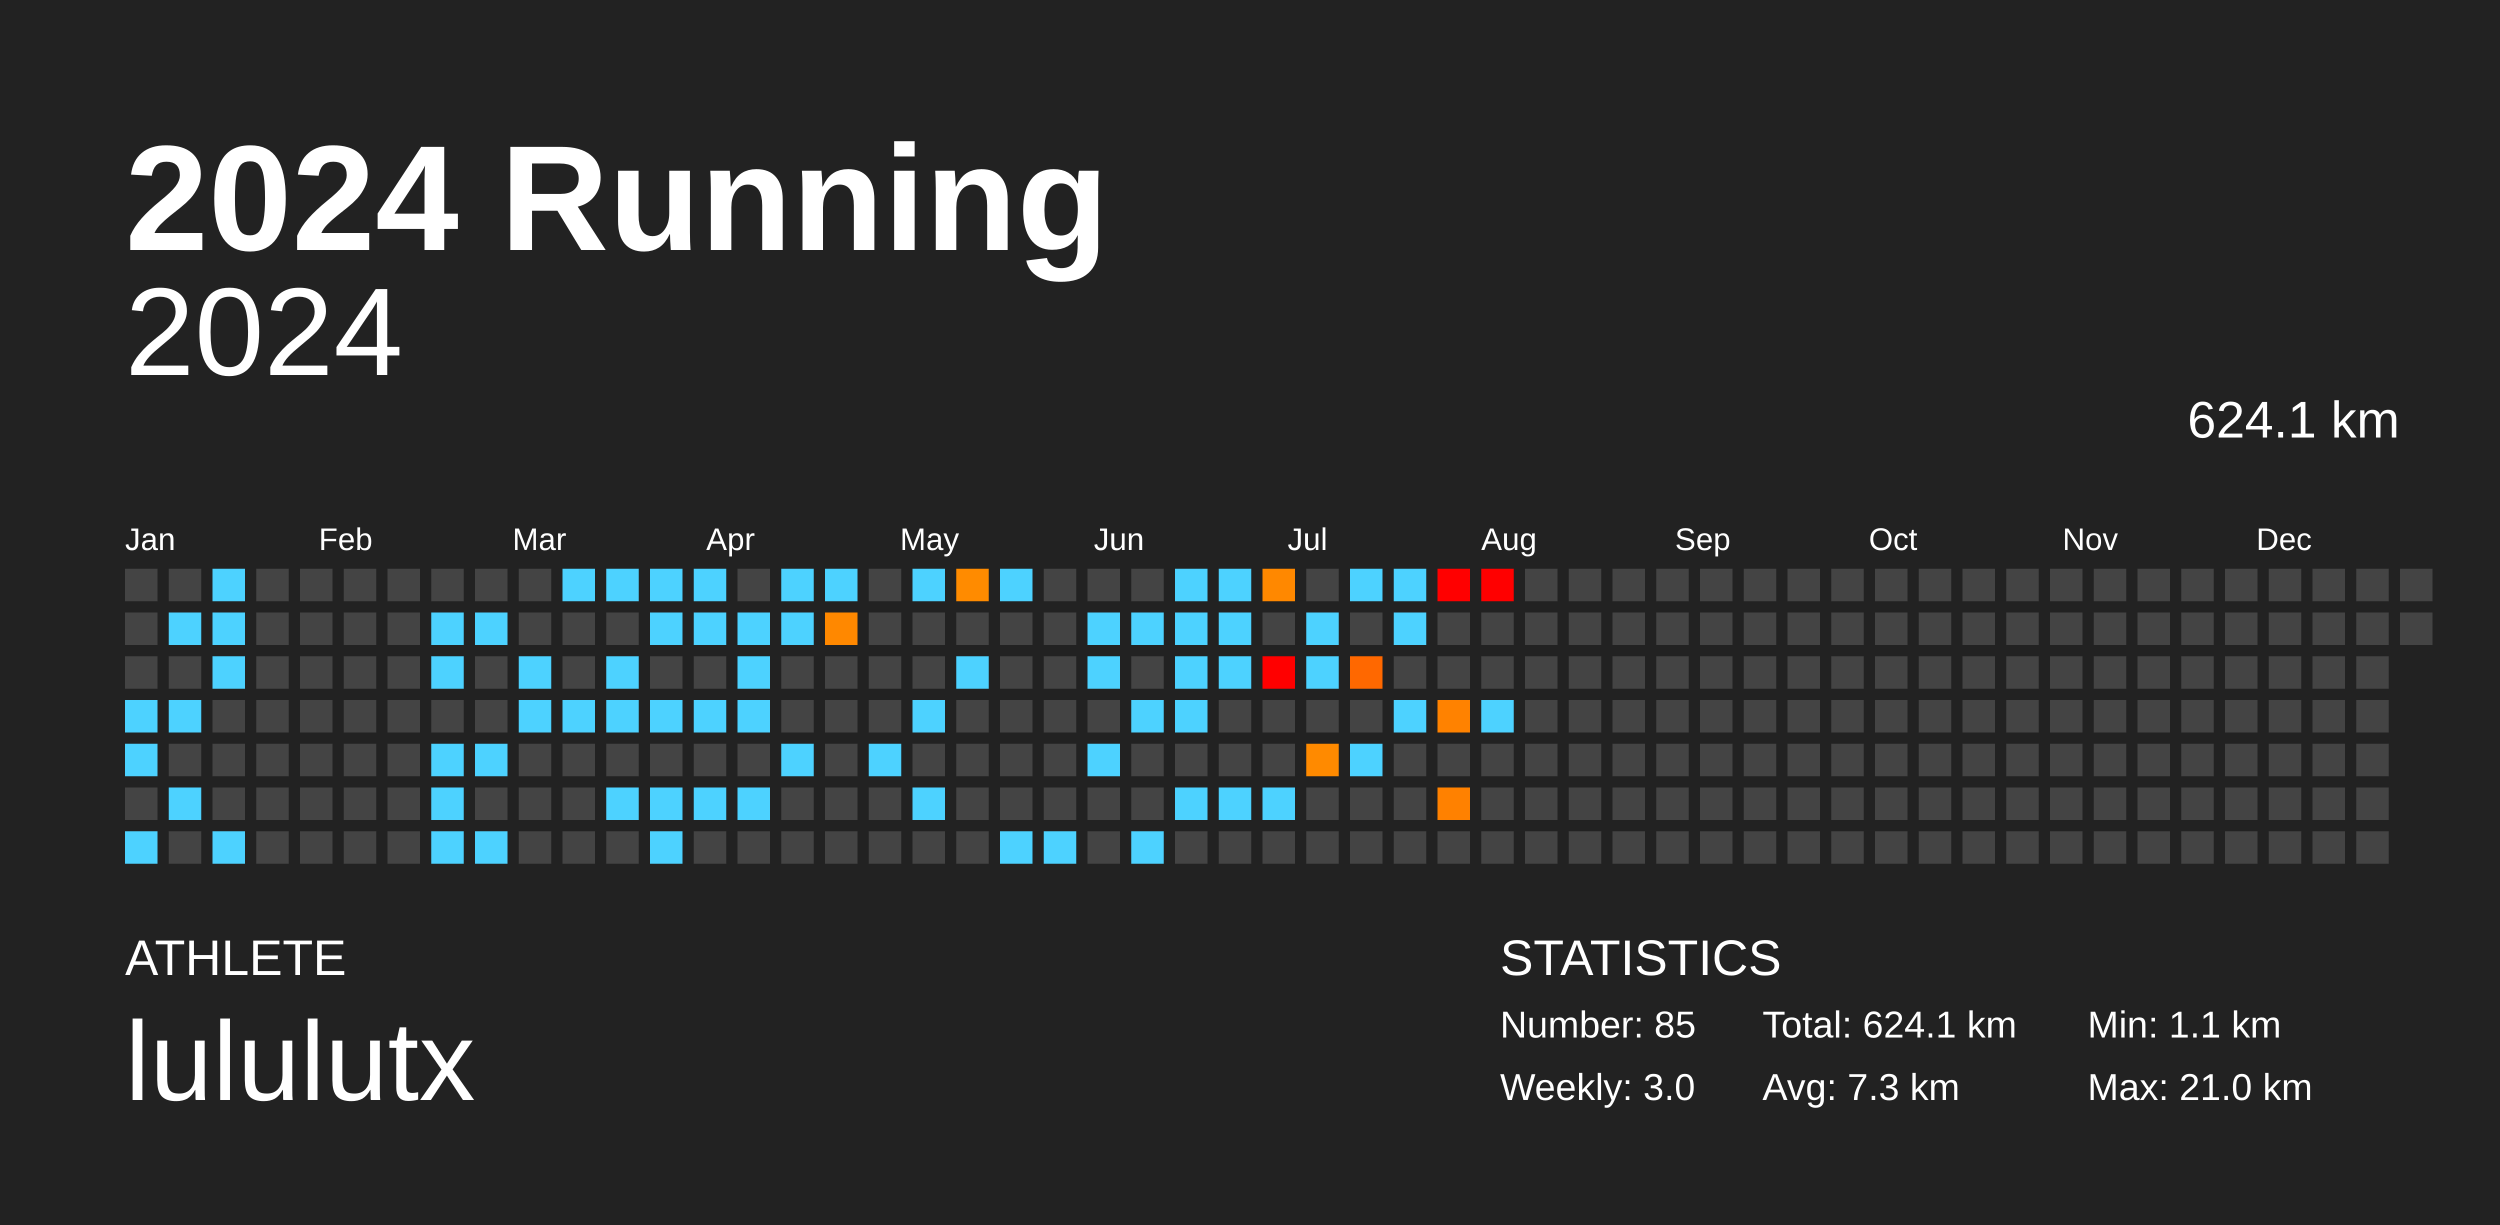
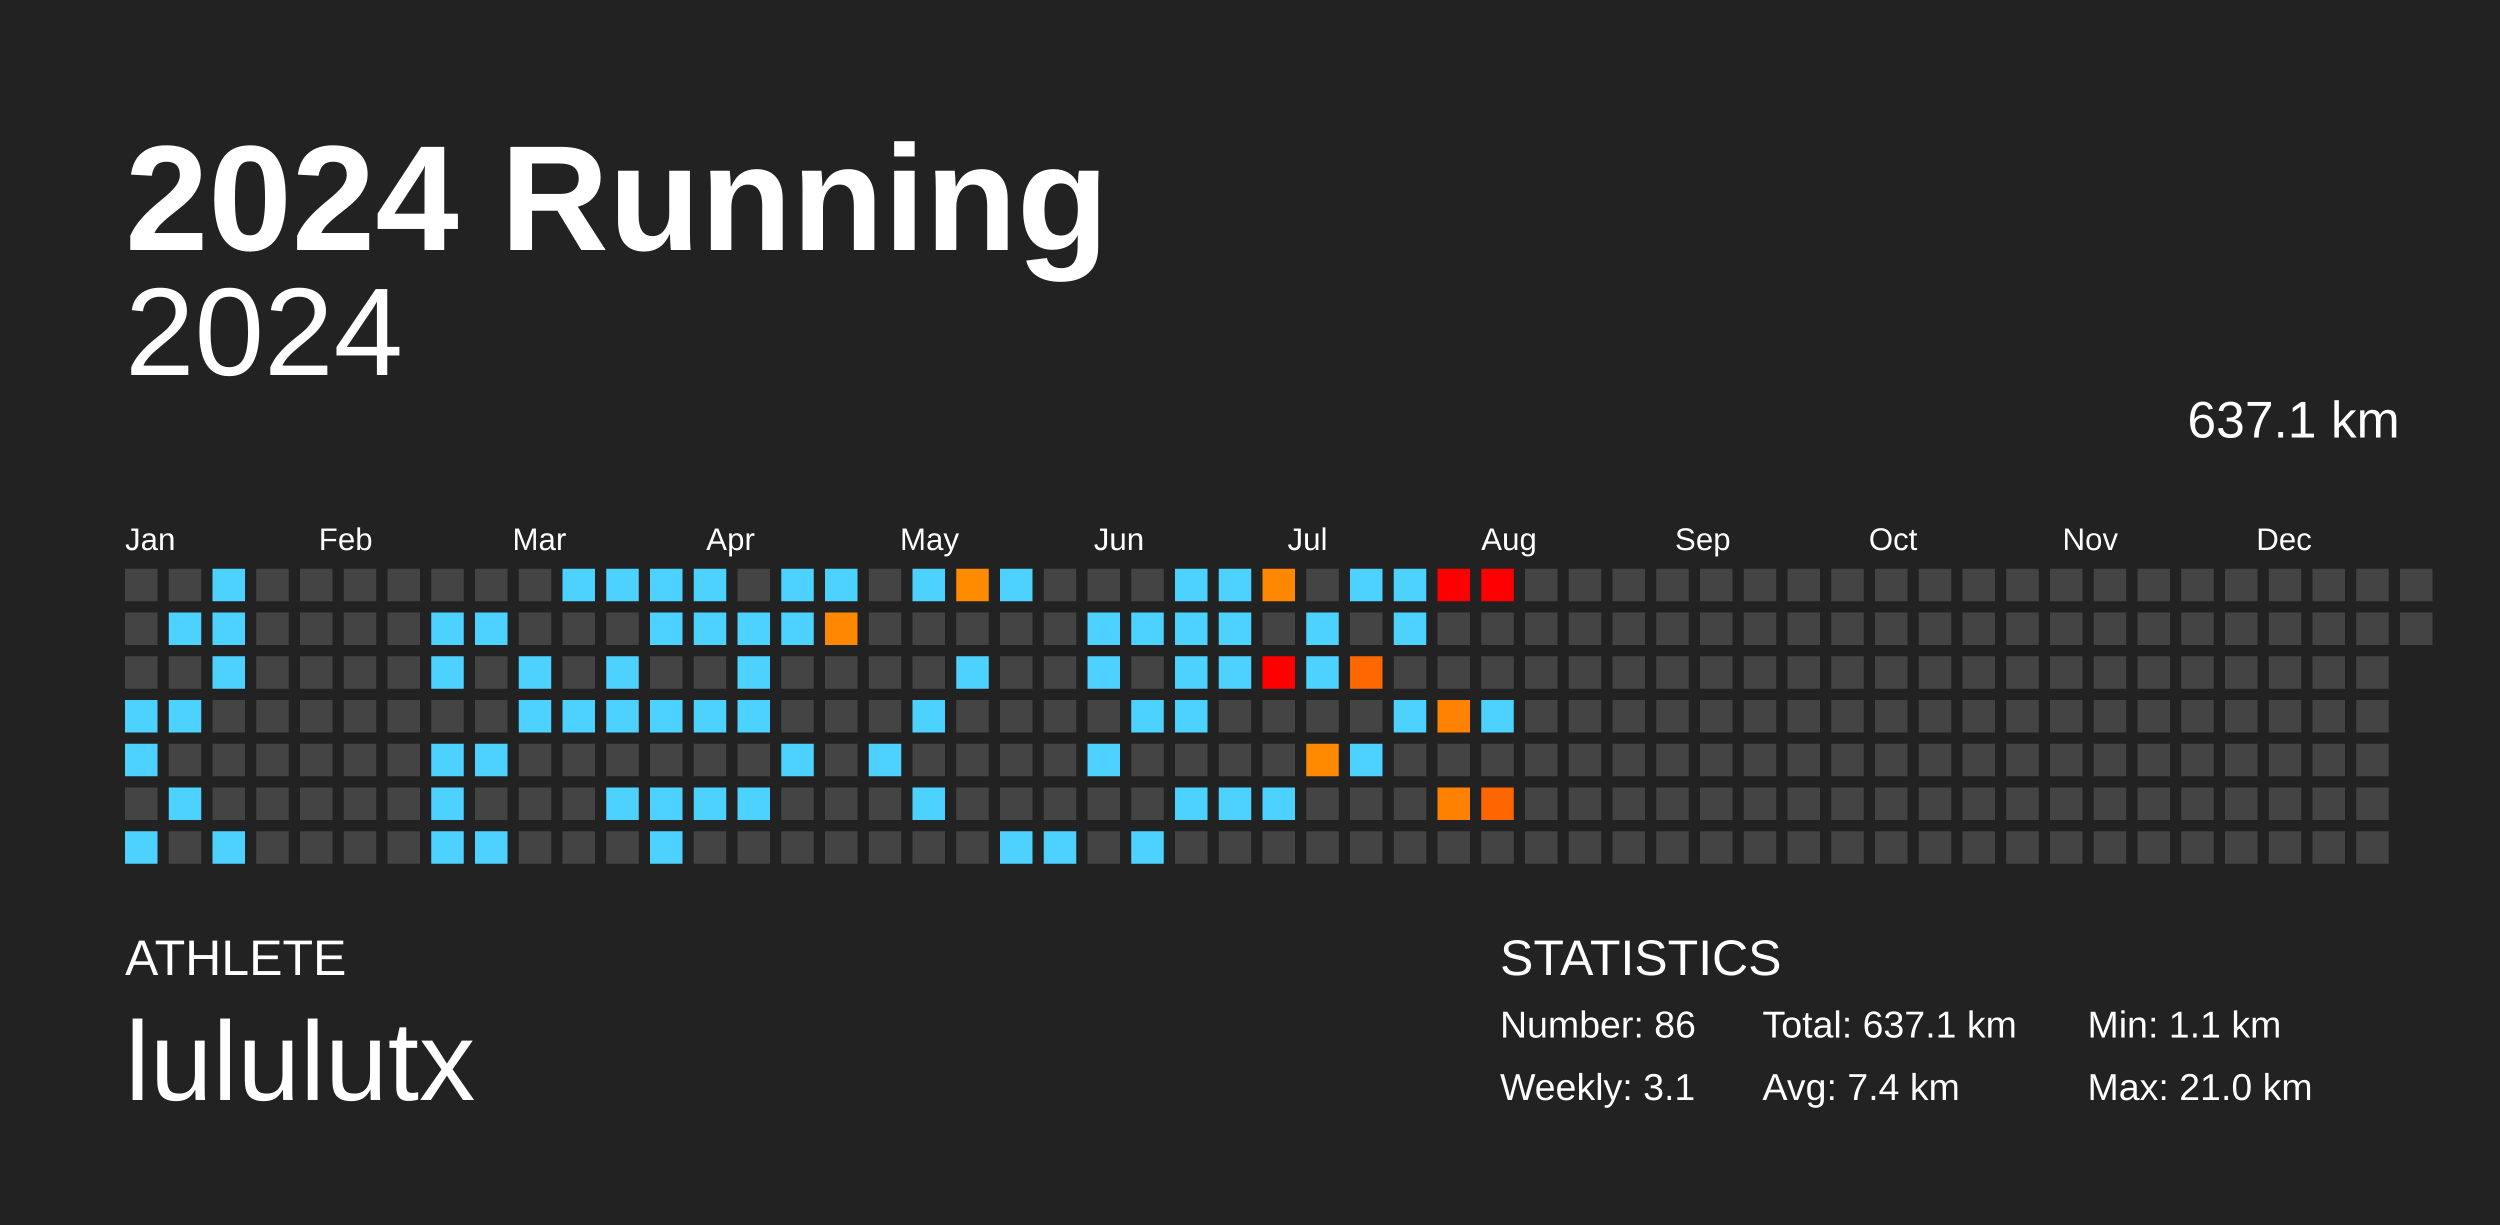
<svg xmlns="http://www.w3.org/2000/svg" baseProfile="full" height="98mm" version="1.1" viewBox="0,0,200,98" width="200mm">
  <defs />
  <rect fill="#222222" height="98" width="200" x="0" y="0" />
  <text fill="#FFFFFF" style="font-size:12px; font-family:Arial; font-weight:bold;" x="10" y="20">2024 Running</text>
  <text fill="#FFFFFF" style="font-size:4px; font-family:Arial" x="10" y="78">ATHLETE</text>
  <text fill="#FFFFFF" style="font-size:9px; font-family:Arial" x="10" y="88">lululutx</text>
  <text fill="#FFFFFF" style="font-size:4px; font-family:Arial" x="120" y="78">STATISTICS</text>
-   <text fill="#FFFFFF" style="font-size:3px; font-family:Arial" x="120" y="83">Number: 85</text>
-   <text fill="#FFFFFF" style="font-size:3px; font-family:Arial" x="120" y="88">Weekly: 3.0</text>
-   <text fill="#FFFFFF" style="font-size:3px; font-family:Arial" x="141" y="83">Total: 624.1 km</text>
-   <text fill="#FFFFFF" style="font-size:3px; font-family:Arial" x="141" y="88">Avg: 7.3 km</text>
+   <text fill="#FFFFFF" style="font-size:3px; font-family:Arial" x="120" y="83">Number: 86</text>
+   <text fill="#FFFFFF" style="font-size:3px; font-family:Arial" x="120" y="88">Weekly: 3.1</text>
+   <text fill="#FFFFFF" style="font-size:3px; font-family:Arial" x="141" y="83">Total: 637.1 km</text>
+   <text fill="#FFFFFF" style="font-size:3px; font-family:Arial" x="141" y="88">Avg: 7.4 km</text>
  <text fill="#FFFFFF" style="font-size:3px; font-family:Arial" x="167" y="83">Min: 1.1 km</text>
  <text fill="#FFFFFF" style="font-size:3px; font-family:Arial" x="167" y="88">Max: 21.0 km</text>
  <text alignment-baseline="hanging" fill="#FFFFFF" style="font-size:10.0px; font-family:Arial;" x="10" y="30">2024</text>
-   <text alignment-baseline="hanging" fill="#FFFFFF" style="font-size:4.125px; font-family:Arial;" x="175" y="35">624.1 km</text>
+   <text alignment-baseline="hanging" fill="#FFFFFF" style="font-size:4.125px; font-family:Arial;" x="175" y="35">637.1 km</text>
  <text fill="#FFFFFF" style="font-size:2.5px; font-family:Arial" x="10.0" y="44">Jan</text>
  <text fill="#FFFFFF" style="font-size:2.5px; font-family:Arial" x="25.5" y="44">Feb</text>
  <text fill="#FFFFFF" style="font-size:2.5px; font-family:Arial" x="41.0" y="44">Mar</text>
  <text fill="#FFFFFF" style="font-size:2.5px; font-family:Arial" x="56.5" y="44">Apr</text>
  <text fill="#FFFFFF" style="font-size:2.5px; font-family:Arial" x="72.0" y="44">May</text>
  <text fill="#FFFFFF" style="font-size:2.5px; font-family:Arial" x="87.5" y="44">Jun</text>
  <text fill="#FFFFFF" style="font-size:2.5px; font-family:Arial" x="103.0" y="44">Jul</text>
  <text fill="#FFFFFF" style="font-size:2.5px; font-family:Arial" x="118.5" y="44">Aug</text>
  <text fill="#FFFFFF" style="font-size:2.5px; font-family:Arial" x="134.0" y="44">Sep</text>
  <text fill="#FFFFFF" style="font-size:2.5px; font-family:Arial" x="149.5" y="44">Oct</text>
  <text fill="#FFFFFF" style="font-size:2.5px; font-family:Arial" x="165.0" y="44">Nov</text>
  <text fill="#FFFFFF" style="font-size:2.5px; font-family:Arial" x="180.5" y="44">Dec</text>
  <rect fill="#444444" height="2.6" width="2.6" x="10.0" y="45.5" />
  <rect fill="#444444" height="2.6" width="2.6" x="10.0" y="49.0" />
  <rect fill="#444444" height="2.6" width="2.6" x="10.0" y="52.5" />
  <rect fill="#4dd2ff" height="2.6" width="2.6" x="10.0" y="56.0" />
  <rect fill="#4dd2ff" height="2.6" width="2.6" x="10.0" y="59.5" />
  <rect fill="#444444" height="2.6" width="2.6" x="10.0" y="63.0" />
  <rect fill="#4dd2ff" height="2.6" width="2.6" x="10.0" y="66.5" />
  <rect fill="#444444" height="2.6" width="2.6" x="13.5" y="45.5" />
  <rect fill="#4dd2ff" height="2.6" width="2.6" x="13.5" y="49.0" />
  <rect fill="#444444" height="2.6" width="2.6" x="13.5" y="52.5" />
  <rect fill="#4dd2ff" height="2.6" width="2.6" x="13.5" y="56.0" />
  <rect fill="#444444" height="2.6" width="2.6" x="13.5" y="59.5" />
  <rect fill="#4dd2ff" height="2.6" width="2.6" x="13.5" y="63.0" />
  <rect fill="#444444" height="2.6" width="2.6" x="13.5" y="66.5" />
  <rect fill="#4dd2ff" height="2.6" width="2.6" x="17.0" y="45.5" />
  <rect fill="#4dd2ff" height="2.6" width="2.6" x="17.0" y="49.0" />
  <rect fill="#4dd2ff" height="2.6" width="2.6" x="17.0" y="52.5" />
  <rect fill="#444444" height="2.6" width="2.6" x="17.0" y="56.0" />
  <rect fill="#444444" height="2.6" width="2.6" x="17.0" y="59.5" />
  <rect fill="#444444" height="2.6" width="2.6" x="17.0" y="63.0" />
  <rect fill="#4dd2ff" height="2.6" width="2.6" x="17.0" y="66.5" />
  <rect fill="#444444" height="2.6" width="2.6" x="20.5" y="45.5" />
  <rect fill="#444444" height="2.6" width="2.6" x="20.5" y="49.0" />
  <rect fill="#444444" height="2.6" width="2.6" x="20.5" y="52.5" />
  <rect fill="#444444" height="2.6" width="2.6" x="20.5" y="56.0" />
  <rect fill="#444444" height="2.6" width="2.6" x="20.5" y="59.5" />
  <rect fill="#444444" height="2.6" width="2.6" x="20.5" y="63.0" />
  <rect fill="#444444" height="2.6" width="2.6" x="20.5" y="66.5" />
  <rect fill="#444444" height="2.6" width="2.6" x="24.0" y="45.5" />
  <rect fill="#444444" height="2.6" width="2.6" x="24.0" y="49.0" />
  <rect fill="#444444" height="2.6" width="2.6" x="24.0" y="52.5" />
  <rect fill="#444444" height="2.6" width="2.6" x="24.0" y="56.0" />
  <rect fill="#444444" height="2.6" width="2.6" x="24.0" y="59.5" />
  <rect fill="#444444" height="2.6" width="2.6" x="24.0" y="63.0" />
  <rect fill="#444444" height="2.6" width="2.6" x="24.0" y="66.5" />
  <rect fill="#444444" height="2.6" width="2.6" x="27.5" y="45.5" />
  <rect fill="#444444" height="2.6" width="2.6" x="27.5" y="49.0" />
  <rect fill="#444444" height="2.6" width="2.6" x="27.5" y="52.5" />
  <rect fill="#444444" height="2.6" width="2.6" x="27.5" y="56.0" />
  <rect fill="#444444" height="2.6" width="2.6" x="27.5" y="59.5" />
  <rect fill="#444444" height="2.6" width="2.6" x="27.5" y="63.0" />
  <rect fill="#444444" height="2.6" width="2.6" x="27.5" y="66.5" />
  <rect fill="#444444" height="2.6" width="2.6" x="31.0" y="45.5" />
  <rect fill="#444444" height="2.6" width="2.6" x="31.0" y="49.0" />
  <rect fill="#444444" height="2.6" width="2.6" x="31.0" y="52.5" />
  <rect fill="#444444" height="2.6" width="2.6" x="31.0" y="56.0" />
  <rect fill="#444444" height="2.6" width="2.6" x="31.0" y="59.5" />
  <rect fill="#444444" height="2.6" width="2.6" x="31.0" y="63.0" />
  <rect fill="#444444" height="2.6" width="2.6" x="31.0" y="66.5" />
  <rect fill="#444444" height="2.6" width="2.6" x="34.5" y="45.5" />
  <rect fill="#4dd2ff" height="2.6" width="2.6" x="34.5" y="49.0" />
  <rect fill="#4dd2ff" height="2.6" width="2.6" x="34.5" y="52.5" />
  <rect fill="#444444" height="2.6" width="2.6" x="34.5" y="56.0" />
  <rect fill="#4dd2ff" height="2.6" width="2.6" x="34.5" y="59.5" />
  <rect fill="#4dd2ff" height="2.6" width="2.6" x="34.5" y="63.0" />
  <rect fill="#4dd2ff" height="2.6" width="2.6" x="34.5" y="66.5" />
  <rect fill="#444444" height="2.6" width="2.6" x="38.0" y="45.5" />
  <rect fill="#4dd2ff" height="2.6" width="2.6" x="38.0" y="49.0" />
  <rect fill="#444444" height="2.6" width="2.6" x="38.0" y="52.5" />
  <rect fill="#444444" height="2.6" width="2.6" x="38.0" y="56.0" />
  <rect fill="#4dd2ff" height="2.6" width="2.6" x="38.0" y="59.5" />
  <rect fill="#444444" height="2.6" width="2.6" x="38.0" y="63.0" />
  <rect fill="#4dd2ff" height="2.6" width="2.6" x="38.0" y="66.5" />
  <rect fill="#444444" height="2.6" width="2.6" x="41.5" y="45.5" />
  <rect fill="#444444" height="2.6" width="2.6" x="41.5" y="49.0" />
  <rect fill="#4dd2ff" height="2.6" width="2.6" x="41.5" y="52.5" />
  <rect fill="#4dd2ff" height="2.6" width="2.6" x="41.5" y="56.0" />
  <rect fill="#444444" height="2.6" width="2.6" x="41.5" y="59.5" />
  <rect fill="#444444" height="2.6" width="2.6" x="41.5" y="63.0" />
  <rect fill="#444444" height="2.6" width="2.6" x="41.5" y="66.5" />
  <rect fill="#4dd2ff" height="2.6" width="2.6" x="45.0" y="45.5" />
  <rect fill="#444444" height="2.6" width="2.6" x="45.0" y="49.0" />
  <rect fill="#444444" height="2.6" width="2.6" x="45.0" y="52.5" />
  <rect fill="#4dd2ff" height="2.6" width="2.6" x="45.0" y="56.0" />
  <rect fill="#444444" height="2.6" width="2.6" x="45.0" y="59.5" />
  <rect fill="#444444" height="2.6" width="2.6" x="45.0" y="63.0" />
  <rect fill="#444444" height="2.6" width="2.6" x="45.0" y="66.5" />
  <rect fill="#4dd2ff" height="2.6" width="2.6" x="48.5" y="45.5" />
  <rect fill="#444444" height="2.6" width="2.6" x="48.5" y="49.0" />
  <rect fill="#4dd2ff" height="2.6" width="2.6" x="48.5" y="52.5" />
  <rect fill="#4dd2ff" height="2.6" width="2.6" x="48.5" y="56.0" />
  <rect fill="#444444" height="2.6" width="2.6" x="48.5" y="59.5" />
  <rect fill="#4dd2ff" height="2.6" width="2.6" x="48.5" y="63.0" />
  <rect fill="#444444" height="2.6" width="2.6" x="48.5" y="66.5" />
  <rect fill="#4dd2ff" height="2.6" width="2.6" x="52.0" y="45.5" />
  <rect fill="#4dd2ff" height="2.6" width="2.6" x="52.0" y="49.0" />
  <rect fill="#444444" height="2.6" width="2.6" x="52.0" y="52.5" />
  <rect fill="#4dd2ff" height="2.6" width="2.6" x="52.0" y="56.0" />
  <rect fill="#444444" height="2.6" width="2.6" x="52.0" y="59.5" />
  <rect fill="#4dd2ff" height="2.6" width="2.6" x="52.0" y="63.0" />
  <rect fill="#4dd2ff" height="2.6" width="2.6" x="52.0" y="66.5" />
  <rect fill="#4dd2ff" height="2.6" width="2.6" x="55.5" y="45.5" />
  <rect fill="#4dd2ff" height="2.6" width="2.6" x="55.5" y="49.0" />
  <rect fill="#444444" height="2.6" width="2.6" x="55.5" y="52.5" />
  <rect fill="#4dd2ff" height="2.6" width="2.6" x="55.5" y="56.0" />
  <rect fill="#444444" height="2.6" width="2.6" x="55.5" y="59.5" />
  <rect fill="#4dd2ff" height="2.6" width="2.6" x="55.5" y="63.0" />
  <rect fill="#444444" height="2.6" width="2.6" x="55.5" y="66.5" />
  <rect fill="#444444" height="2.6" width="2.6" x="59.0" y="45.5" />
  <rect fill="#4dd2ff" height="2.6" width="2.6" x="59.0" y="49.0" />
  <rect fill="#4dd2ff" height="2.6" width="2.6" x="59.0" y="52.5" />
  <rect fill="#4dd2ff" height="2.6" width="2.6" x="59.0" y="56.0" />
  <rect fill="#444444" height="2.6" width="2.6" x="59.0" y="59.5" />
  <rect fill="#4dd2ff" height="2.6" width="2.6" x="59.0" y="63.0" />
  <rect fill="#444444" height="2.6" width="2.6" x="59.0" y="66.5" />
  <rect fill="#4dd2ff" height="2.6" width="2.6" x="62.5" y="45.5" />
  <rect fill="#4dd2ff" height="2.6" width="2.6" x="62.5" y="49.0" />
  <rect fill="#444444" height="2.6" width="2.6" x="62.5" y="52.5" />
  <rect fill="#444444" height="2.6" width="2.6" x="62.5" y="56.0" />
  <rect fill="#4dd2ff" height="2.6" width="2.6" x="62.5" y="59.5" />
  <rect fill="#444444" height="2.6" width="2.6" x="62.5" y="63.0" />
  <rect fill="#444444" height="2.6" width="2.6" x="62.5" y="66.5" />
  <rect fill="#4dd2ff" height="2.6" width="2.6" x="66.0" y="45.5" />
  <rect fill="#ff8800" height="2.6" width="2.6" x="66.0" y="49.0" />
  <rect fill="#444444" height="2.6" width="2.6" x="66.0" y="52.5" />
  <rect fill="#444444" height="2.6" width="2.6" x="66.0" y="56.0" />
  <rect fill="#444444" height="2.6" width="2.6" x="66.0" y="59.5" />
  <rect fill="#444444" height="2.6" width="2.6" x="66.0" y="63.0" />
  <rect fill="#444444" height="2.6" width="2.6" x="66.0" y="66.5" />
  <rect fill="#444444" height="2.6" width="2.6" x="69.5" y="45.5" />
  <rect fill="#444444" height="2.6" width="2.6" x="69.5" y="49.0" />
  <rect fill="#444444" height="2.6" width="2.6" x="69.5" y="52.5" />
  <rect fill="#444444" height="2.6" width="2.6" x="69.5" y="56.0" />
  <rect fill="#4dd2ff" height="2.6" width="2.6" x="69.5" y="59.5" />
  <rect fill="#444444" height="2.6" width="2.6" x="69.5" y="63.0" />
  <rect fill="#444444" height="2.6" width="2.6" x="69.5" y="66.5" />
  <rect fill="#4dd2ff" height="2.6" width="2.6" x="73.0" y="45.5" />
  <rect fill="#444444" height="2.6" width="2.6" x="73.0" y="49.0" />
  <rect fill="#444444" height="2.6" width="2.6" x="73.0" y="52.5" />
  <rect fill="#4dd2ff" height="2.6" width="2.6" x="73.0" y="56.0" />
  <rect fill="#444444" height="2.6" width="2.6" x="73.0" y="59.5" />
  <rect fill="#4dd2ff" height="2.6" width="2.6" x="73.0" y="63.0" />
  <rect fill="#444444" height="2.6" width="2.6" x="73.0" y="66.5" />
  <rect fill="#ff8b00" height="2.6" width="2.6" x="76.5" y="45.5" />
  <rect fill="#444444" height="2.6" width="2.6" x="76.5" y="49.0" />
  <rect fill="#4dd2ff" height="2.6" width="2.6" x="76.5" y="52.5" />
  <rect fill="#444444" height="2.6" width="2.6" x="76.5" y="56.0" />
  <rect fill="#444444" height="2.6" width="2.6" x="76.5" y="59.5" />
  <rect fill="#444444" height="2.6" width="2.6" x="76.5" y="63.0" />
  <rect fill="#444444" height="2.6" width="2.6" x="76.5" y="66.5" />
  <rect fill="#4dd2ff" height="2.6" width="2.6" x="80.0" y="45.5" />
  <rect fill="#444444" height="2.6" width="2.6" x="80.0" y="49.0" />
  <rect fill="#444444" height="2.6" width="2.6" x="80.0" y="52.5" />
  <rect fill="#444444" height="2.6" width="2.6" x="80.0" y="56.0" />
  <rect fill="#444444" height="2.6" width="2.6" x="80.0" y="59.5" />
  <rect fill="#444444" height="2.6" width="2.6" x="80.0" y="63.0" />
  <rect fill="#4dd2ff" height="2.6" width="2.6" x="80.0" y="66.5" />
  <rect fill="#444444" height="2.6" width="2.6" x="83.5" y="45.5" />
  <rect fill="#444444" height="2.6" width="2.6" x="83.5" y="49.0" />
  <rect fill="#444444" height="2.6" width="2.6" x="83.5" y="52.5" />
  <rect fill="#444444" height="2.6" width="2.6" x="83.5" y="56.0" />
  <rect fill="#444444" height="2.6" width="2.6" x="83.5" y="59.5" />
  <rect fill="#444444" height="2.6" width="2.6" x="83.5" y="63.0" />
  <rect fill="#4dd2ff" height="2.6" width="2.6" x="83.5" y="66.5" />
  <rect fill="#444444" height="2.6" width="2.6" x="87.0" y="45.5" />
  <rect fill="#4dd2ff" height="2.6" width="2.6" x="87.0" y="49.0" />
  <rect fill="#4dd2ff" height="2.6" width="2.6" x="87.0" y="52.5" />
  <rect fill="#444444" height="2.6" width="2.6" x="87.0" y="56.0" />
  <rect fill="#4dd2ff" height="2.6" width="2.6" x="87.0" y="59.5" />
  <rect fill="#444444" height="2.6" width="2.6" x="87.0" y="63.0" />
  <rect fill="#444444" height="2.6" width="2.6" x="87.0" y="66.5" />
  <rect fill="#444444" height="2.6" width="2.6" x="90.5" y="45.5" />
  <rect fill="#4dd2ff" height="2.6" width="2.6" x="90.5" y="49.0" />
  <rect fill="#444444" height="2.6" width="2.6" x="90.5" y="52.5" />
  <rect fill="#4dd2ff" height="2.6" width="2.6" x="90.5" y="56.0" />
  <rect fill="#444444" height="2.6" width="2.6" x="90.5" y="59.5" />
  <rect fill="#444444" height="2.6" width="2.6" x="90.5" y="63.0" />
  <rect fill="#4dd2ff" height="2.6" width="2.6" x="90.5" y="66.5" />
  <rect fill="#4dd2ff" height="2.6" width="2.6" x="94.0" y="45.5" />
  <rect fill="#4dd2ff" height="2.6" width="2.6" x="94.0" y="49.0" />
  <rect fill="#4dd2ff" height="2.6" width="2.6" x="94.0" y="52.5" />
  <rect fill="#4dd2ff" height="2.6" width="2.6" x="94.0" y="56.0" />
  <rect fill="#444444" height="2.6" width="2.6" x="94.0" y="59.5" />
  <rect fill="#4dd2ff" height="2.6" width="2.6" x="94.0" y="63.0" />
  <rect fill="#444444" height="2.6" width="2.6" x="94.0" y="66.5" />
  <rect fill="#4dd2ff" height="2.6" width="2.6" x="97.5" y="45.5" />
  <rect fill="#4dd2ff" height="2.6" width="2.6" x="97.5" y="49.0" />
  <rect fill="#4dd2ff" height="2.6" width="2.6" x="97.5" y="52.5" />
  <rect fill="#444444" height="2.6" width="2.6" x="97.5" y="56.0" />
  <rect fill="#444444" height="2.6" width="2.6" x="97.5" y="59.5" />
  <rect fill="#4dd2ff" height="2.6" width="2.6" x="97.5" y="63.0" />
  <rect fill="#444444" height="2.6" width="2.6" x="97.5" y="66.5" />
  <rect fill="#ff8800" height="2.6" width="2.6" x="101.0" y="45.5" />
  <rect fill="#444444" height="2.6" width="2.6" x="101.0" y="49.0" />
  <rect fill="red" height="2.6" width="2.6" x="101.0" y="52.5" />
  <rect fill="#444444" height="2.6" width="2.6" x="101.0" y="56.0" />
  <rect fill="#444444" height="2.6" width="2.6" x="101.0" y="59.5" />
  <rect fill="#4dd2ff" height="2.6" width="2.6" x="101.0" y="63.0" />
  <rect fill="#444444" height="2.6" width="2.6" x="101.0" y="66.5" />
  <rect fill="#444444" height="2.6" width="2.6" x="104.5" y="45.5" />
  <rect fill="#4dd2ff" height="2.6" width="2.6" x="104.5" y="49.0" />
  <rect fill="#4dd2ff" height="2.6" width="2.6" x="104.5" y="52.5" />
  <rect fill="#444444" height="2.6" width="2.6" x="104.5" y="56.0" />
  <rect fill="#ff8a00" height="2.6" width="2.6" x="104.5" y="59.5" />
  <rect fill="#444444" height="2.6" width="2.6" x="104.5" y="63.0" />
  <rect fill="#444444" height="2.6" width="2.6" x="104.5" y="66.5" />
  <rect fill="#4dd2ff" height="2.6" width="2.6" x="108.0" y="45.5" />
  <rect fill="#444444" height="2.6" width="2.6" x="108.0" y="49.0" />
  <rect fill="#ff6800" height="2.6" width="2.6" x="108.0" y="52.5" />
  <rect fill="#444444" height="2.6" width="2.6" x="108.0" y="56.0" />
  <rect fill="#4dd2ff" height="2.6" width="2.6" x="108.0" y="59.5" />
  <rect fill="#444444" height="2.6" width="2.6" x="108.0" y="63.0" />
  <rect fill="#444444" height="2.6" width="2.6" x="108.0" y="66.5" />
  <rect fill="#4dd2ff" height="2.6" width="2.6" x="111.5" y="45.5" />
  <rect fill="#4dd2ff" height="2.6" width="2.6" x="111.5" y="49.0" />
  <rect fill="#444444" height="2.6" width="2.6" x="111.5" y="52.5" />
  <rect fill="#4dd2ff" height="2.6" width="2.6" x="111.5" y="56.0" />
  <rect fill="#444444" height="2.6" width="2.6" x="111.5" y="59.5" />
  <rect fill="#444444" height="2.6" width="2.6" x="111.5" y="63.0" />
  <rect fill="#444444" height="2.6" width="2.6" x="111.5" y="66.5" />
  <rect fill="red" height="2.6" width="2.6" x="115.0" y="45.5" />
  <rect fill="#444444" height="2.6" width="2.6" x="115.0" y="49.0" />
  <rect fill="#444444" height="2.6" width="2.6" x="115.0" y="52.5" />
  <rect fill="#ff8200" height="2.6" width="2.6" x="115.0" y="56.0" />
  <rect fill="#444444" height="2.6" width="2.6" x="115.0" y="59.5" />
  <rect fill="#ff8100" height="2.6" width="2.6" x="115.0" y="63.0" />
  <rect fill="#444444" height="2.6" width="2.6" x="115.0" y="66.5" />
  <rect fill="red" height="2.6" width="2.6" x="118.5" y="45.5" />
  <rect fill="#444444" height="2.6" width="2.6" x="118.5" y="49.0" />
  <rect fill="#444444" height="2.6" width="2.6" x="118.5" y="52.5" />
  <rect fill="#4dd2ff" height="2.6" width="2.6" x="118.5" y="56.0" />
  <rect fill="#444444" height="2.6" width="2.6" x="118.5" y="59.5" />
-   <rect fill="#444444" height="2.6" width="2.6" x="118.5" y="63.0" />
+   <rect fill="#ff6600" height="2.6" width="2.6" x="118.5" y="63.0" />
  <rect fill="#444444" height="2.6" width="2.6" x="118.5" y="66.5" />
  <rect fill="#444444" height="2.6" width="2.6" x="122.0" y="45.5" />
  <rect fill="#444444" height="2.6" width="2.6" x="122.0" y="49.0" />
  <rect fill="#444444" height="2.6" width="2.6" x="122.0" y="52.5" />
  <rect fill="#444444" height="2.6" width="2.6" x="122.0" y="56.0" />
  <rect fill="#444444" height="2.6" width="2.6" x="122.0" y="59.5" />
  <rect fill="#444444" height="2.6" width="2.6" x="122.0" y="63.0" />
  <rect fill="#444444" height="2.6" width="2.6" x="122.0" y="66.5" />
  <rect fill="#444444" height="2.6" width="2.6" x="125.5" y="45.5" />
  <rect fill="#444444" height="2.6" width="2.6" x="125.5" y="49.0" />
  <rect fill="#444444" height="2.6" width="2.6" x="125.5" y="52.5" />
  <rect fill="#444444" height="2.6" width="2.6" x="125.5" y="56.0" />
  <rect fill="#444444" height="2.6" width="2.6" x="125.5" y="59.5" />
  <rect fill="#444444" height="2.6" width="2.6" x="125.5" y="63.0" />
  <rect fill="#444444" height="2.6" width="2.6" x="125.5" y="66.5" />
  <rect fill="#444444" height="2.6" width="2.6" x="129.0" y="45.5" />
  <rect fill="#444444" height="2.6" width="2.6" x="129.0" y="49.0" />
  <rect fill="#444444" height="2.6" width="2.6" x="129.0" y="52.5" />
  <rect fill="#444444" height="2.6" width="2.6" x="129.0" y="56.0" />
  <rect fill="#444444" height="2.6" width="2.6" x="129.0" y="59.5" />
  <rect fill="#444444" height="2.6" width="2.6" x="129.0" y="63.0" />
  <rect fill="#444444" height="2.6" width="2.6" x="129.0" y="66.5" />
  <rect fill="#444444" height="2.6" width="2.6" x="132.5" y="45.5" />
  <rect fill="#444444" height="2.6" width="2.6" x="132.5" y="49.0" />
  <rect fill="#444444" height="2.6" width="2.6" x="132.5" y="52.5" />
  <rect fill="#444444" height="2.6" width="2.6" x="132.5" y="56.0" />
  <rect fill="#444444" height="2.6" width="2.6" x="132.5" y="59.5" />
  <rect fill="#444444" height="2.6" width="2.6" x="132.5" y="63.0" />
  <rect fill="#444444" height="2.6" width="2.6" x="132.5" y="66.5" />
  <rect fill="#444444" height="2.6" width="2.6" x="136.0" y="45.5" />
  <rect fill="#444444" height="2.6" width="2.6" x="136.0" y="49.0" />
  <rect fill="#444444" height="2.6" width="2.6" x="136.0" y="52.5" />
  <rect fill="#444444" height="2.6" width="2.6" x="136.0" y="56.0" />
  <rect fill="#444444" height="2.6" width="2.6" x="136.0" y="59.5" />
  <rect fill="#444444" height="2.6" width="2.6" x="136.0" y="63.0" />
  <rect fill="#444444" height="2.6" width="2.6" x="136.0" y="66.5" />
  <rect fill="#444444" height="2.6" width="2.6" x="139.5" y="45.5" />
  <rect fill="#444444" height="2.6" width="2.6" x="139.5" y="49.0" />
  <rect fill="#444444" height="2.6" width="2.6" x="139.5" y="52.5" />
  <rect fill="#444444" height="2.6" width="2.6" x="139.5" y="56.0" />
  <rect fill="#444444" height="2.6" width="2.6" x="139.5" y="59.5" />
  <rect fill="#444444" height="2.6" width="2.6" x="139.5" y="63.0" />
  <rect fill="#444444" height="2.6" width="2.6" x="139.5" y="66.5" />
  <rect fill="#444444" height="2.6" width="2.6" x="143.0" y="45.5" />
  <rect fill="#444444" height="2.6" width="2.6" x="143.0" y="49.0" />
  <rect fill="#444444" height="2.6" width="2.6" x="143.0" y="52.5" />
  <rect fill="#444444" height="2.6" width="2.6" x="143.0" y="56.0" />
  <rect fill="#444444" height="2.6" width="2.6" x="143.0" y="59.5" />
  <rect fill="#444444" height="2.6" width="2.6" x="143.0" y="63.0" />
  <rect fill="#444444" height="2.6" width="2.6" x="143.0" y="66.5" />
  <rect fill="#444444" height="2.6" width="2.6" x="146.5" y="45.5" />
  <rect fill="#444444" height="2.6" width="2.6" x="146.5" y="49.0" />
  <rect fill="#444444" height="2.6" width="2.6" x="146.5" y="52.5" />
  <rect fill="#444444" height="2.6" width="2.6" x="146.5" y="56.0" />
  <rect fill="#444444" height="2.6" width="2.6" x="146.5" y="59.5" />
  <rect fill="#444444" height="2.6" width="2.6" x="146.5" y="63.0" />
  <rect fill="#444444" height="2.6" width="2.6" x="146.5" y="66.5" />
  <rect fill="#444444" height="2.6" width="2.6" x="150.0" y="45.5" />
  <rect fill="#444444" height="2.6" width="2.6" x="150.0" y="49.0" />
  <rect fill="#444444" height="2.6" width="2.6" x="150.0" y="52.5" />
  <rect fill="#444444" height="2.6" width="2.6" x="150.0" y="56.0" />
  <rect fill="#444444" height="2.6" width="2.6" x="150.0" y="59.5" />
  <rect fill="#444444" height="2.6" width="2.6" x="150.0" y="63.0" />
  <rect fill="#444444" height="2.6" width="2.6" x="150.0" y="66.5" />
  <rect fill="#444444" height="2.6" width="2.6" x="153.5" y="45.5" />
  <rect fill="#444444" height="2.6" width="2.6" x="153.5" y="49.0" />
  <rect fill="#444444" height="2.6" width="2.6" x="153.5" y="52.5" />
  <rect fill="#444444" height="2.6" width="2.6" x="153.5" y="56.0" />
  <rect fill="#444444" height="2.6" width="2.6" x="153.5" y="59.5" />
  <rect fill="#444444" height="2.6" width="2.6" x="153.5" y="63.0" />
  <rect fill="#444444" height="2.6" width="2.6" x="153.5" y="66.5" />
  <rect fill="#444444" height="2.6" width="2.6" x="157.0" y="45.5" />
  <rect fill="#444444" height="2.6" width="2.6" x="157.0" y="49.0" />
  <rect fill="#444444" height="2.6" width="2.6" x="157.0" y="52.5" />
  <rect fill="#444444" height="2.6" width="2.6" x="157.0" y="56.0" />
  <rect fill="#444444" height="2.6" width="2.6" x="157.0" y="59.5" />
  <rect fill="#444444" height="2.6" width="2.6" x="157.0" y="63.0" />
  <rect fill="#444444" height="2.6" width="2.6" x="157.0" y="66.5" />
  <rect fill="#444444" height="2.6" width="2.6" x="160.5" y="45.5" />
  <rect fill="#444444" height="2.6" width="2.6" x="160.5" y="49.0" />
  <rect fill="#444444" height="2.6" width="2.6" x="160.5" y="52.5" />
  <rect fill="#444444" height="2.6" width="2.6" x="160.5" y="56.0" />
  <rect fill="#444444" height="2.6" width="2.6" x="160.5" y="59.5" />
  <rect fill="#444444" height="2.6" width="2.6" x="160.5" y="63.0" />
  <rect fill="#444444" height="2.6" width="2.6" x="160.5" y="66.5" />
  <rect fill="#444444" height="2.6" width="2.6" x="164.0" y="45.5" />
  <rect fill="#444444" height="2.6" width="2.6" x="164.0" y="49.0" />
  <rect fill="#444444" height="2.6" width="2.6" x="164.0" y="52.5" />
  <rect fill="#444444" height="2.6" width="2.6" x="164.0" y="56.0" />
  <rect fill="#444444" height="2.6" width="2.6" x="164.0" y="59.5" />
  <rect fill="#444444" height="2.6" width="2.6" x="164.0" y="63.0" />
  <rect fill="#444444" height="2.6" width="2.6" x="164.0" y="66.5" />
  <rect fill="#444444" height="2.6" width="2.6" x="167.5" y="45.5" />
  <rect fill="#444444" height="2.6" width="2.6" x="167.5" y="49.0" />
  <rect fill="#444444" height="2.6" width="2.6" x="167.5" y="52.5" />
  <rect fill="#444444" height="2.6" width="2.6" x="167.5" y="56.0" />
  <rect fill="#444444" height="2.6" width="2.6" x="167.5" y="59.5" />
  <rect fill="#444444" height="2.6" width="2.6" x="167.5" y="63.0" />
  <rect fill="#444444" height="2.6" width="2.6" x="167.5" y="66.5" />
  <rect fill="#444444" height="2.6" width="2.6" x="171.0" y="45.5" />
  <rect fill="#444444" height="2.6" width="2.6" x="171.0" y="49.0" />
  <rect fill="#444444" height="2.6" width="2.6" x="171.0" y="52.5" />
  <rect fill="#444444" height="2.6" width="2.6" x="171.0" y="56.0" />
  <rect fill="#444444" height="2.6" width="2.6" x="171.0" y="59.5" />
  <rect fill="#444444" height="2.6" width="2.6" x="171.0" y="63.0" />
  <rect fill="#444444" height="2.6" width="2.6" x="171.0" y="66.5" />
  <rect fill="#444444" height="2.6" width="2.6" x="174.5" y="45.5" />
  <rect fill="#444444" height="2.6" width="2.6" x="174.5" y="49.0" />
  <rect fill="#444444" height="2.6" width="2.6" x="174.5" y="52.5" />
  <rect fill="#444444" height="2.6" width="2.6" x="174.5" y="56.0" />
  <rect fill="#444444" height="2.6" width="2.6" x="174.5" y="59.5" />
  <rect fill="#444444" height="2.6" width="2.6" x="174.5" y="63.0" />
  <rect fill="#444444" height="2.6" width="2.6" x="174.5" y="66.5" />
  <rect fill="#444444" height="2.6" width="2.6" x="178.0" y="45.5" />
  <rect fill="#444444" height="2.6" width="2.6" x="178.0" y="49.0" />
  <rect fill="#444444" height="2.6" width="2.6" x="178.0" y="52.5" />
  <rect fill="#444444" height="2.6" width="2.6" x="178.0" y="56.0" />
  <rect fill="#444444" height="2.6" width="2.6" x="178.0" y="59.5" />
  <rect fill="#444444" height="2.6" width="2.6" x="178.0" y="63.0" />
  <rect fill="#444444" height="2.6" width="2.6" x="178.0" y="66.5" />
  <rect fill="#444444" height="2.6" width="2.6" x="181.5" y="45.5" />
  <rect fill="#444444" height="2.6" width="2.6" x="181.5" y="49.0" />
  <rect fill="#444444" height="2.6" width="2.6" x="181.5" y="52.5" />
  <rect fill="#444444" height="2.6" width="2.6" x="181.5" y="56.0" />
  <rect fill="#444444" height="2.6" width="2.6" x="181.5" y="59.5" />
  <rect fill="#444444" height="2.6" width="2.6" x="181.5" y="63.0" />
  <rect fill="#444444" height="2.6" width="2.6" x="181.5" y="66.5" />
  <rect fill="#444444" height="2.6" width="2.6" x="185.0" y="45.5" />
  <rect fill="#444444" height="2.6" width="2.6" x="185.0" y="49.0" />
  <rect fill="#444444" height="2.6" width="2.6" x="185.0" y="52.5" />
  <rect fill="#444444" height="2.6" width="2.6" x="185.0" y="56.0" />
  <rect fill="#444444" height="2.6" width="2.6" x="185.0" y="59.5" />
  <rect fill="#444444" height="2.6" width="2.6" x="185.0" y="63.0" />
  <rect fill="#444444" height="2.6" width="2.6" x="185.0" y="66.5" />
  <rect fill="#444444" height="2.6" width="2.6" x="188.5" y="45.5" />
  <rect fill="#444444" height="2.6" width="2.6" x="188.5" y="49.0" />
  <rect fill="#444444" height="2.6" width="2.6" x="188.5" y="52.5" />
  <rect fill="#444444" height="2.6" width="2.6" x="188.5" y="56.0" />
  <rect fill="#444444" height="2.6" width="2.6" x="188.5" y="59.5" />
  <rect fill="#444444" height="2.6" width="2.6" x="188.5" y="63.0" />
  <rect fill="#444444" height="2.6" width="2.6" x="188.5" y="66.5" />
  <rect fill="#444444" height="2.6" width="2.6" x="192.0" y="45.5" />
  <rect fill="#444444" height="2.6" width="2.6" x="192.0" y="49.0" />
</svg>
